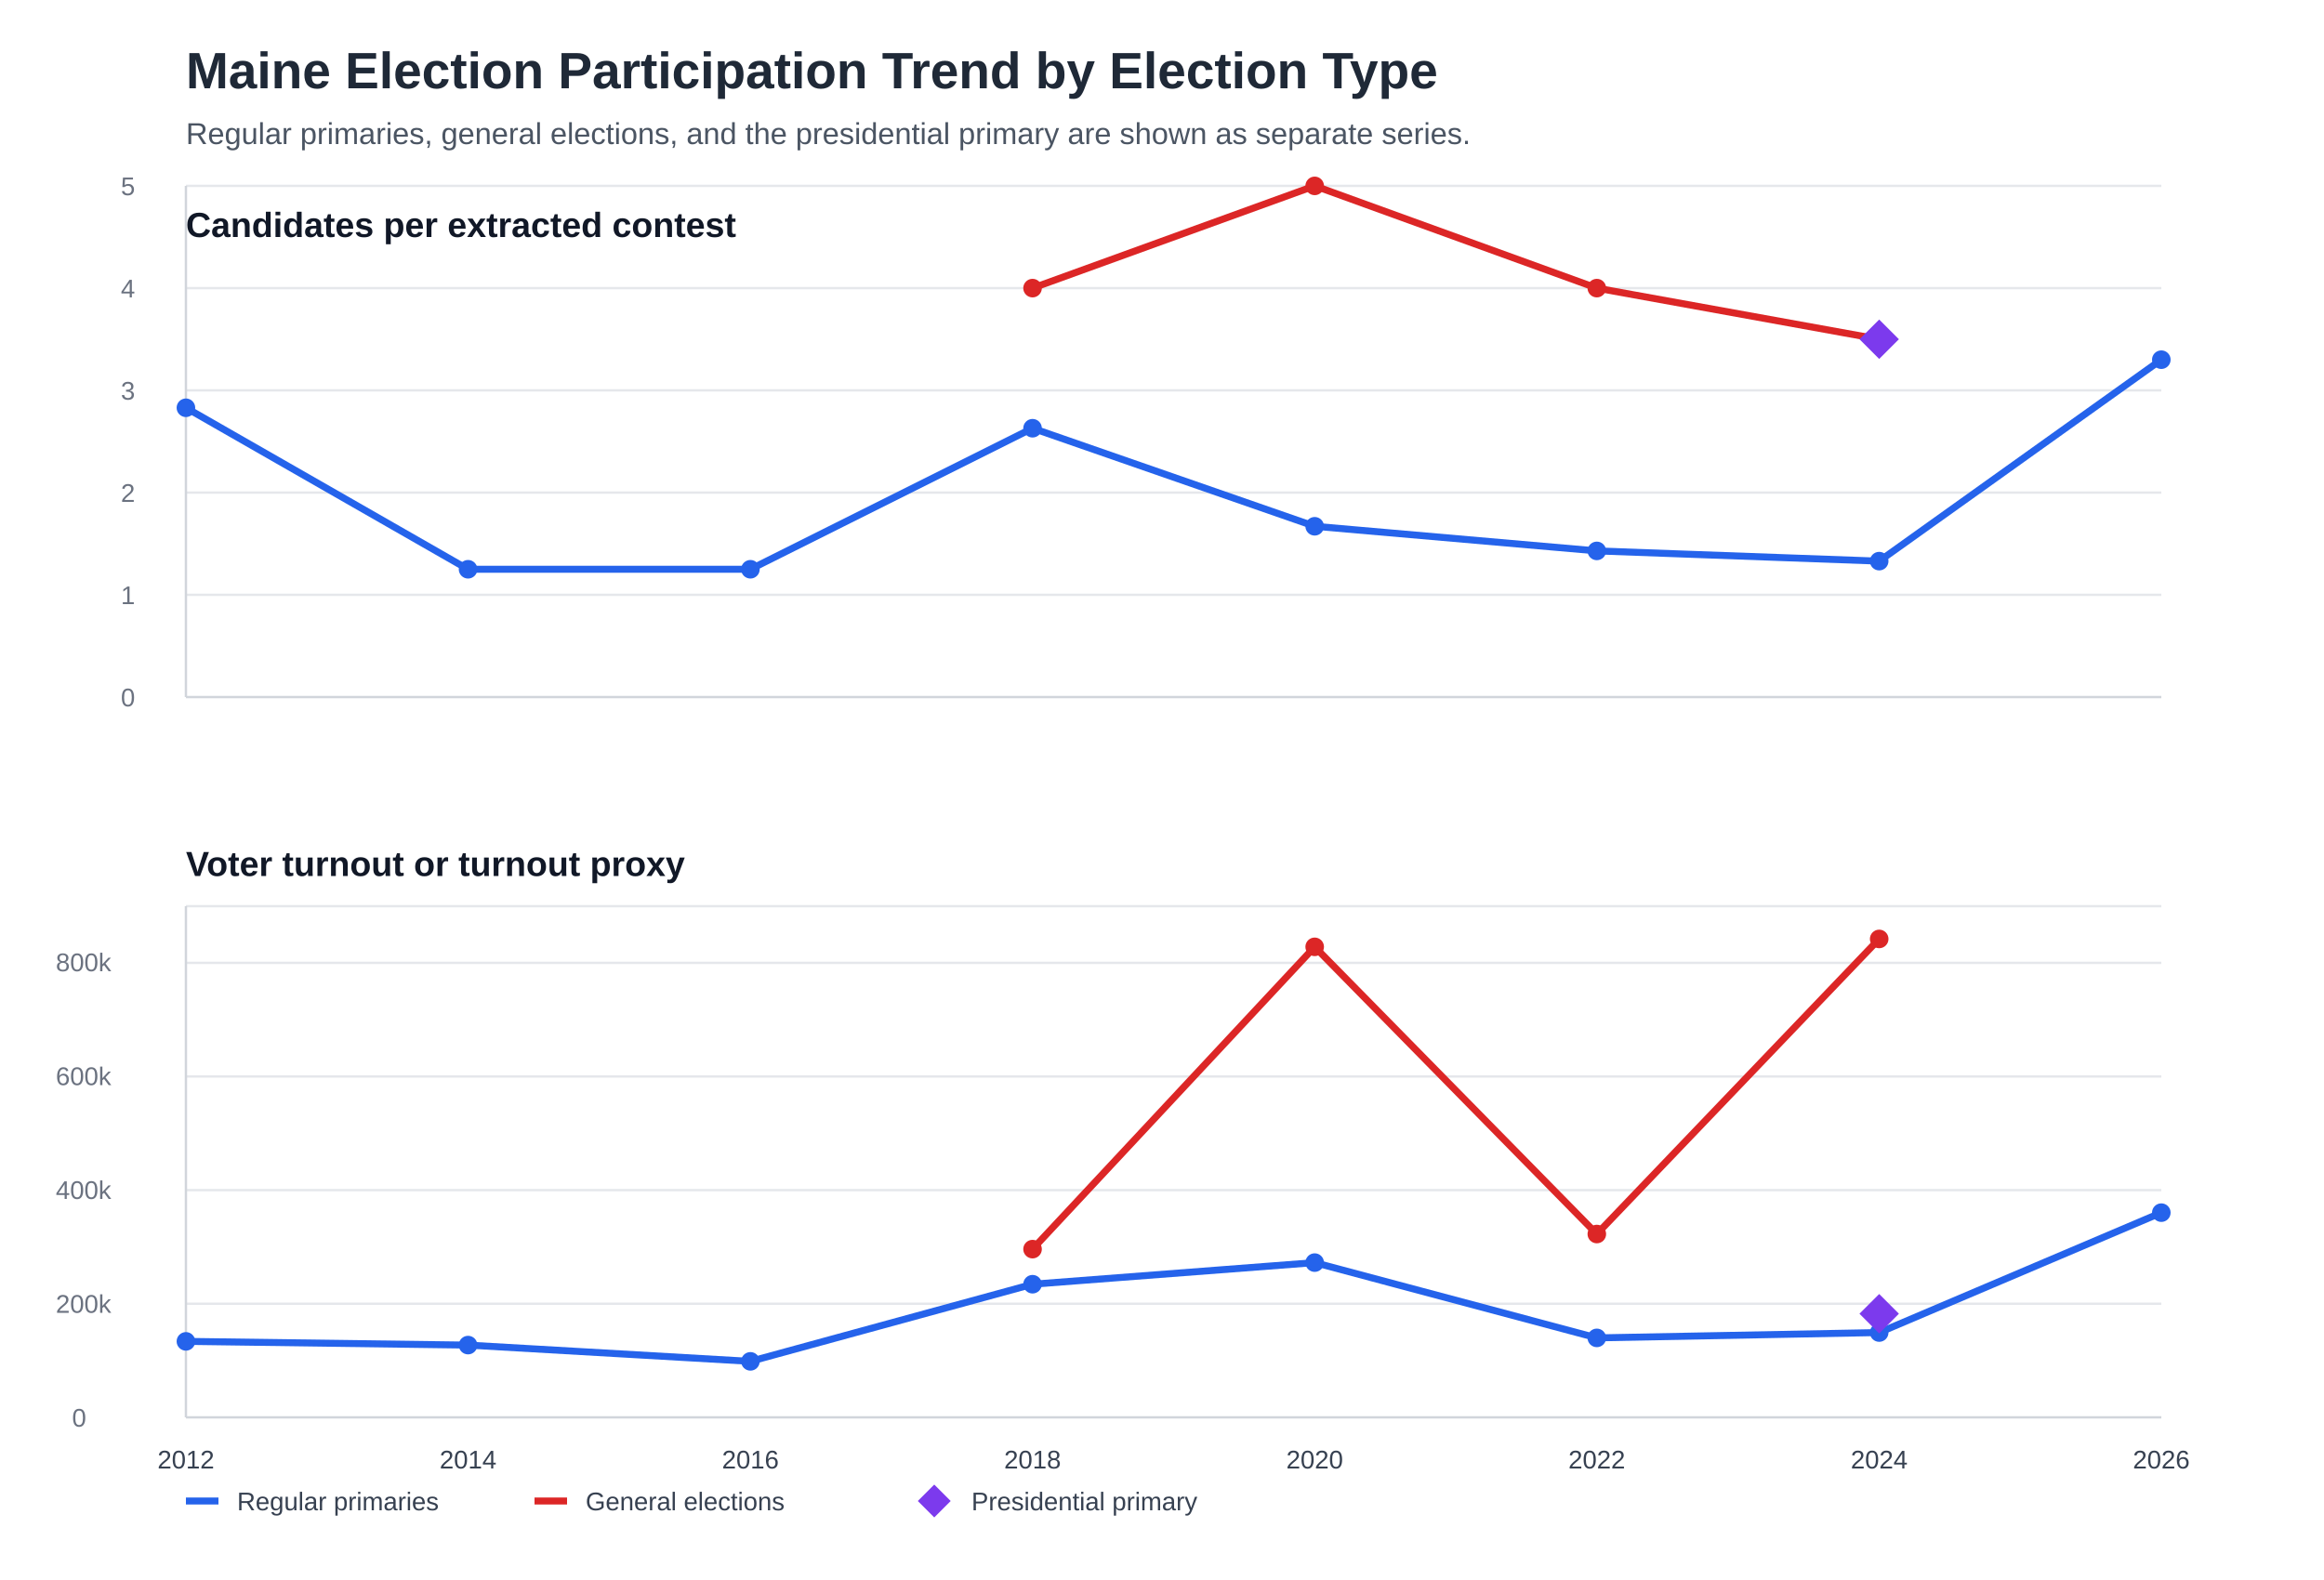
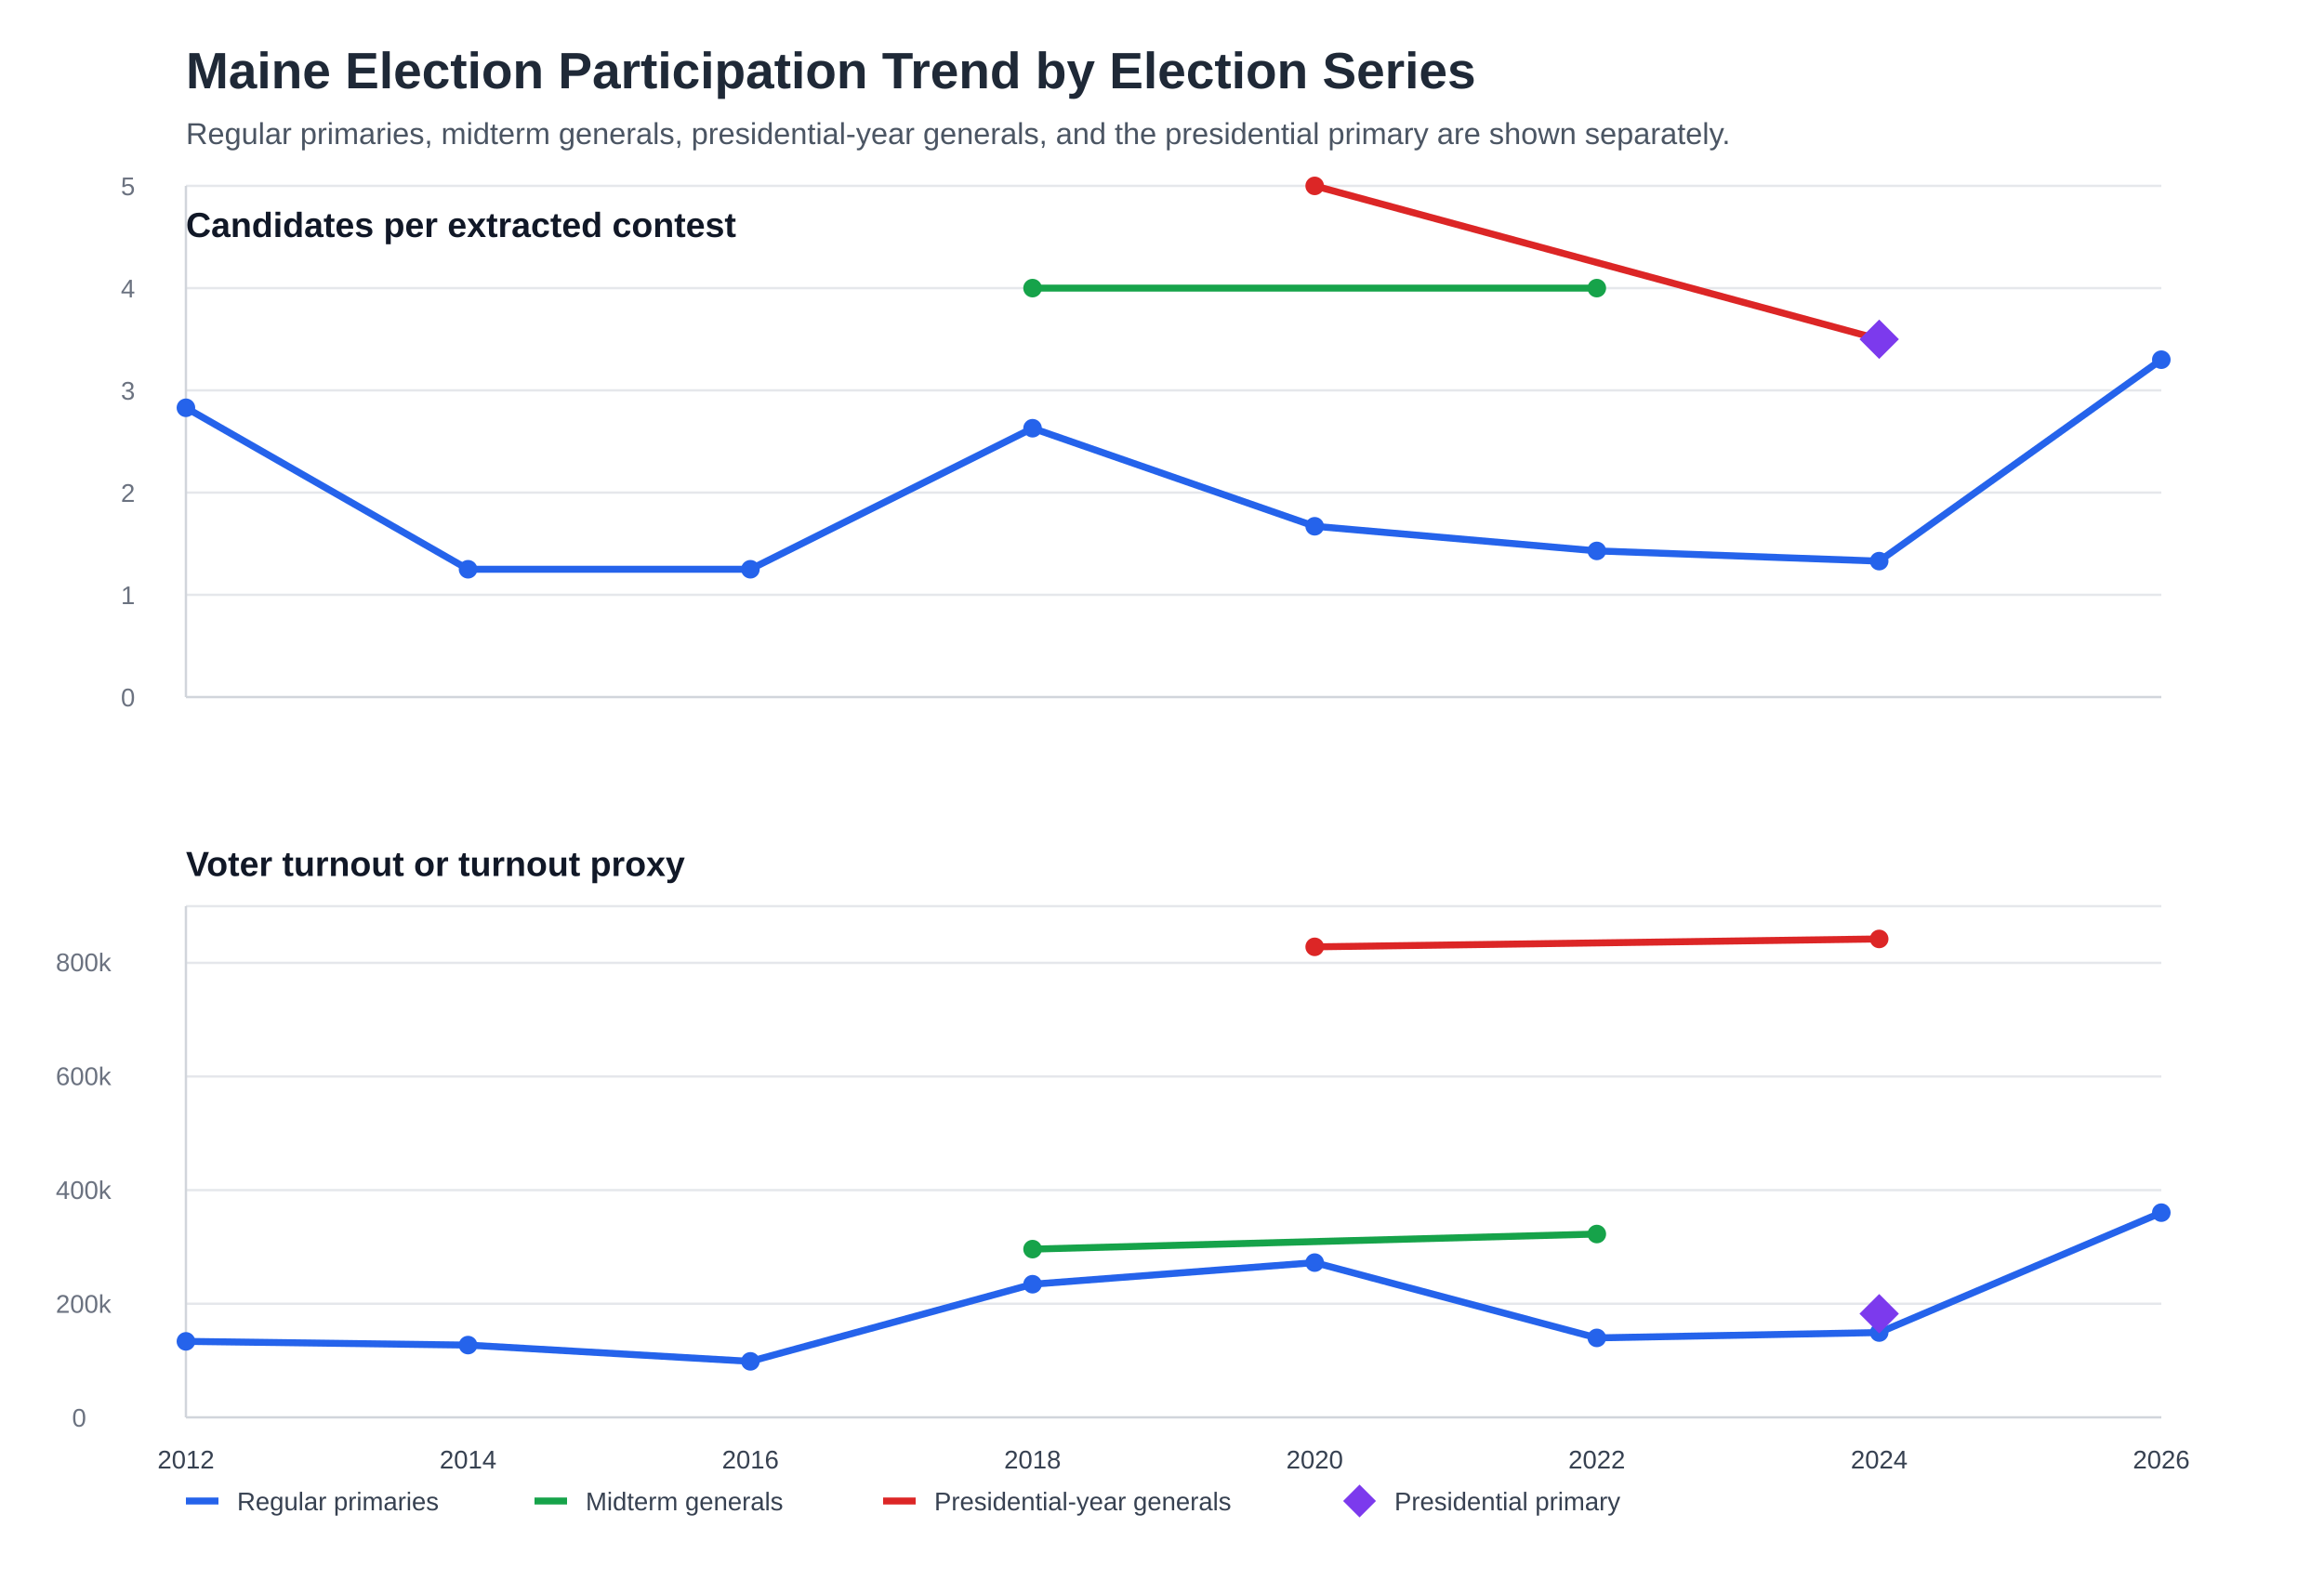
<svg xmlns="http://www.w3.org/2000/svg" width="1000" height="680" viewBox="0 0 1000 680" role="img" aria-labelledby="title desc">
  <rect width="1000" height="680" fill="#ffffff" />
-   <text x="80" y="38" font-family="Arial, sans-serif" font-size="22" font-weight="700" fill="#1f2937">Maine Election Participation Trend by Election Type</text>
-   <text x="80" y="62" font-family="Arial, sans-serif" font-size="13" fill="#4b5563">Regular primaries, general elections, and the presidential primary are shown as separate series.</text>
+   <text x="80" y="38" font-family="Arial, sans-serif" font-size="22" font-weight="700" fill="#1f2937">Maine Election Participation Trend by Election Series</text>
+   <text x="80" y="62" font-family="Arial, sans-serif" font-size="13" fill="#4b5563">Regular primaries, midterm generals, presidential-year generals, and the presidential primary are shown separately.</text>
  <line x1="80" y1="300" x2="930" y2="300" stroke="#d1d5db" stroke-width="1" />
  <line x1="80" y1="256" x2="930" y2="256" stroke="#e5e7eb" stroke-width="1" />
  <line x1="80" y1="212" x2="930" y2="212" stroke="#e5e7eb" stroke-width="1" />
  <line x1="80" y1="168" x2="930" y2="168" stroke="#e5e7eb" stroke-width="1" />
  <line x1="80" y1="124" x2="930" y2="124" stroke="#e5e7eb" stroke-width="1" />
  <line x1="80" y1="80" x2="930" y2="80" stroke="#e5e7eb" stroke-width="1" />
  <line x1="80" y1="80" x2="80" y2="300" stroke="#d1d5db" stroke-width="1" />
  <text x="80" y="102" font-family="Arial, sans-serif" font-size="15" font-weight="700" fill="#111827">Candidates per extracted contest</text>
  <text x="52" y="304" font-family="Arial, sans-serif" font-size="11" fill="#6b7280">0</text>
  <text x="52" y="260" font-family="Arial, sans-serif" font-size="11" fill="#6b7280">1</text>
  <text x="52" y="216" font-family="Arial, sans-serif" font-size="11" fill="#6b7280">2</text>
  <text x="52" y="172" font-family="Arial, sans-serif" font-size="11" fill="#6b7280">3</text>
  <text x="52" y="128" font-family="Arial, sans-serif" font-size="11" fill="#6b7280">4</text>
  <text x="52" y="84" font-family="Arial, sans-serif" font-size="11" fill="#6b7280">5</text>
  <polyline fill="none" stroke="#2563eb" stroke-width="3" points="80.0,175.5 201.4,245.0 322.9,245.0 444.3,184.3 565.7,226.5 687.1,237.1 808.6,241.5 930.0,154.8" />
-   <polyline fill="none" stroke="#dc2626" stroke-width="3" points="444.3,124.0 565.7,80.0 687.1,124.0 808.6,146.0" />
+   <polyline fill="none" stroke="#16a34a" stroke-width="3" points="444.3,124.0 687.1,124.0" />
+   <polyline fill="none" stroke="#dc2626" stroke-width="3" points="565.7,80.0 808.6,146.0" />
  <g fill="#2563eb">
    <circle cx="80.0" cy="175.5" r="4" />
    <circle cx="201.4" cy="245.0" r="4" />
    <circle cx="322.9" cy="245.0" r="4" />
    <circle cx="444.3" cy="184.3" r="4" />
    <circle cx="565.7" cy="226.5" r="4" />
    <circle cx="687.1" cy="237.1" r="4" />
    <circle cx="808.6" cy="241.5" r="4" />
    <circle cx="930.0" cy="154.8" r="4" />
  </g>
+   <g fill="#16a34a">
+     <circle cx="444.3" cy="124.0" r="4" />
+     <circle cx="687.1" cy="124.0" r="4" />
+   </g>
  <g fill="#dc2626">
-     <circle cx="444.3" cy="124.0" r="4" />
    <circle cx="565.7" cy="80.0" r="4" />
-     <circle cx="687.1" cy="124.0" r="4" />
    <circle cx="808.6" cy="146.0" r="4" />
  </g>
  <rect x="802.6" y="140.0" width="12" height="12" fill="#7c3aed" transform="rotate(45 808.6 146.0)" />
  <line x1="80" y1="610" x2="930" y2="610" stroke="#d1d5db" stroke-width="1" />
  <line x1="80" y1="561.1" x2="930" y2="561.1" stroke="#e5e7eb" stroke-width="1" />
  <line x1="80" y1="512.2" x2="930" y2="512.2" stroke="#e5e7eb" stroke-width="1" />
  <line x1="80" y1="463.3" x2="930" y2="463.3" stroke="#e5e7eb" stroke-width="1" />
  <line x1="80" y1="414.4" x2="930" y2="414.4" stroke="#e5e7eb" stroke-width="1" />
  <line x1="80" y1="390" x2="930" y2="390" stroke="#e5e7eb" stroke-width="1" />
  <line x1="80" y1="390" x2="80" y2="610" stroke="#d1d5db" stroke-width="1" />
  <text x="80" y="377" font-family="Arial, sans-serif" font-size="15" font-weight="700" fill="#111827">Voter turnout or turnout proxy</text>
  <text x="31" y="614" font-family="Arial, sans-serif" font-size="11" fill="#6b7280">0</text>
  <text x="24" y="565" font-family="Arial, sans-serif" font-size="11" fill="#6b7280">200k</text>
  <text x="24" y="516" font-family="Arial, sans-serif" font-size="11" fill="#6b7280">400k</text>
  <text x="24" y="467" font-family="Arial, sans-serif" font-size="11" fill="#6b7280">600k</text>
  <text x="24" y="418" font-family="Arial, sans-serif" font-size="11" fill="#6b7280">800k</text>
  <polyline fill="none" stroke="#2563eb" stroke-width="3" points="80.0,577.3 201.4,578.9 322.9,585.9 444.3,552.7 565.7,543.4 687.1,575.8 808.6,573.5 930.0,521.9" />
-   <polyline fill="none" stroke="#dc2626" stroke-width="3" points="444.3,537.6 565.7,407.5 687.1,531.1 808.6,404.1" />
+   <polyline fill="none" stroke="#16a34a" stroke-width="3" points="444.3,537.6 687.1,531.1" />
+   <polyline fill="none" stroke="#dc2626" stroke-width="3" points="565.7,407.5 808.6,404.1" />
  <g fill="#2563eb">
    <circle cx="80.0" cy="577.3" r="4" />
    <circle cx="201.4" cy="578.9" r="4" />
    <circle cx="322.9" cy="585.9" r="4" />
    <circle cx="444.3" cy="552.7" r="4" />
    <circle cx="565.7" cy="543.4" r="4" />
    <circle cx="687.1" cy="575.8" r="4" />
    <circle cx="808.6" cy="573.5" r="4" />
    <circle cx="930.0" cy="521.9" r="4" />
  </g>
+   <g fill="#16a34a">
+     <circle cx="444.3" cy="537.6" r="4" />
+     <circle cx="687.1" cy="531.1" r="4" />
+   </g>
  <g fill="#dc2626">
-     <circle cx="444.3" cy="537.6" r="4" />
    <circle cx="565.7" cy="407.5" r="4" />
-     <circle cx="687.1" cy="531.1" r="4" />
    <circle cx="808.6" cy="404.1" r="4" />
  </g>
  <rect x="802.6" y="559.4" width="12" height="12" fill="#7c3aed" transform="rotate(45 808.6 565.4)" />
  <g font-family="Arial, sans-serif" font-size="11" fill="#374151">
    <text x="80.0" y="632" text-anchor="middle">2012</text>
    <text x="201.4" y="632" text-anchor="middle">2014</text>
    <text x="322.9" y="632" text-anchor="middle">2016</text>
    <text x="444.3" y="632" text-anchor="middle">2018</text>
    <text x="565.7" y="632" text-anchor="middle">2020</text>
    <text x="687.1" y="632" text-anchor="middle">2022</text>
    <text x="808.6" y="632" text-anchor="middle">2024</text>
    <text x="930.0" y="632" text-anchor="middle">2026</text>
  </g>
  <line x1="80" y1="646" x2="94" y2="646" stroke="#2563eb" stroke-width="3" />
  <text x="102" y="650" font-family="Arial, sans-serif" font-size="11" fill="#374151">Regular primaries</text>
-   <line x1="230" y1="646" x2="244" y2="646" stroke="#dc2626" stroke-width="3" />
-   <text x="252" y="650" font-family="Arial, sans-serif" font-size="11" fill="#374151">General elections</text>
-   <rect x="397" y="641" width="10" height="10" fill="#7c3aed" transform="rotate(45 402 646)" />
-   <text x="418" y="650" font-family="Arial, sans-serif" font-size="11" fill="#374151">Presidential primary</text>
+   <line x1="230" y1="646" x2="244" y2="646" stroke="#16a34a" stroke-width="3" />
+   <text x="252" y="650" font-family="Arial, sans-serif" font-size="11" fill="#374151">Midterm generals</text>
+   <line x1="380" y1="646" x2="394" y2="646" stroke="#dc2626" stroke-width="3" />
+   <text x="402" y="650" font-family="Arial, sans-serif" font-size="11" fill="#374151">Presidential-year generals</text>
+   <rect x="580" y="641" width="10" height="10" fill="#7c3aed" transform="rotate(45 585 646)" />
+   <text x="600" y="650" font-family="Arial, sans-serif" font-size="11" fill="#374151">Presidential primary</text>
</svg>
